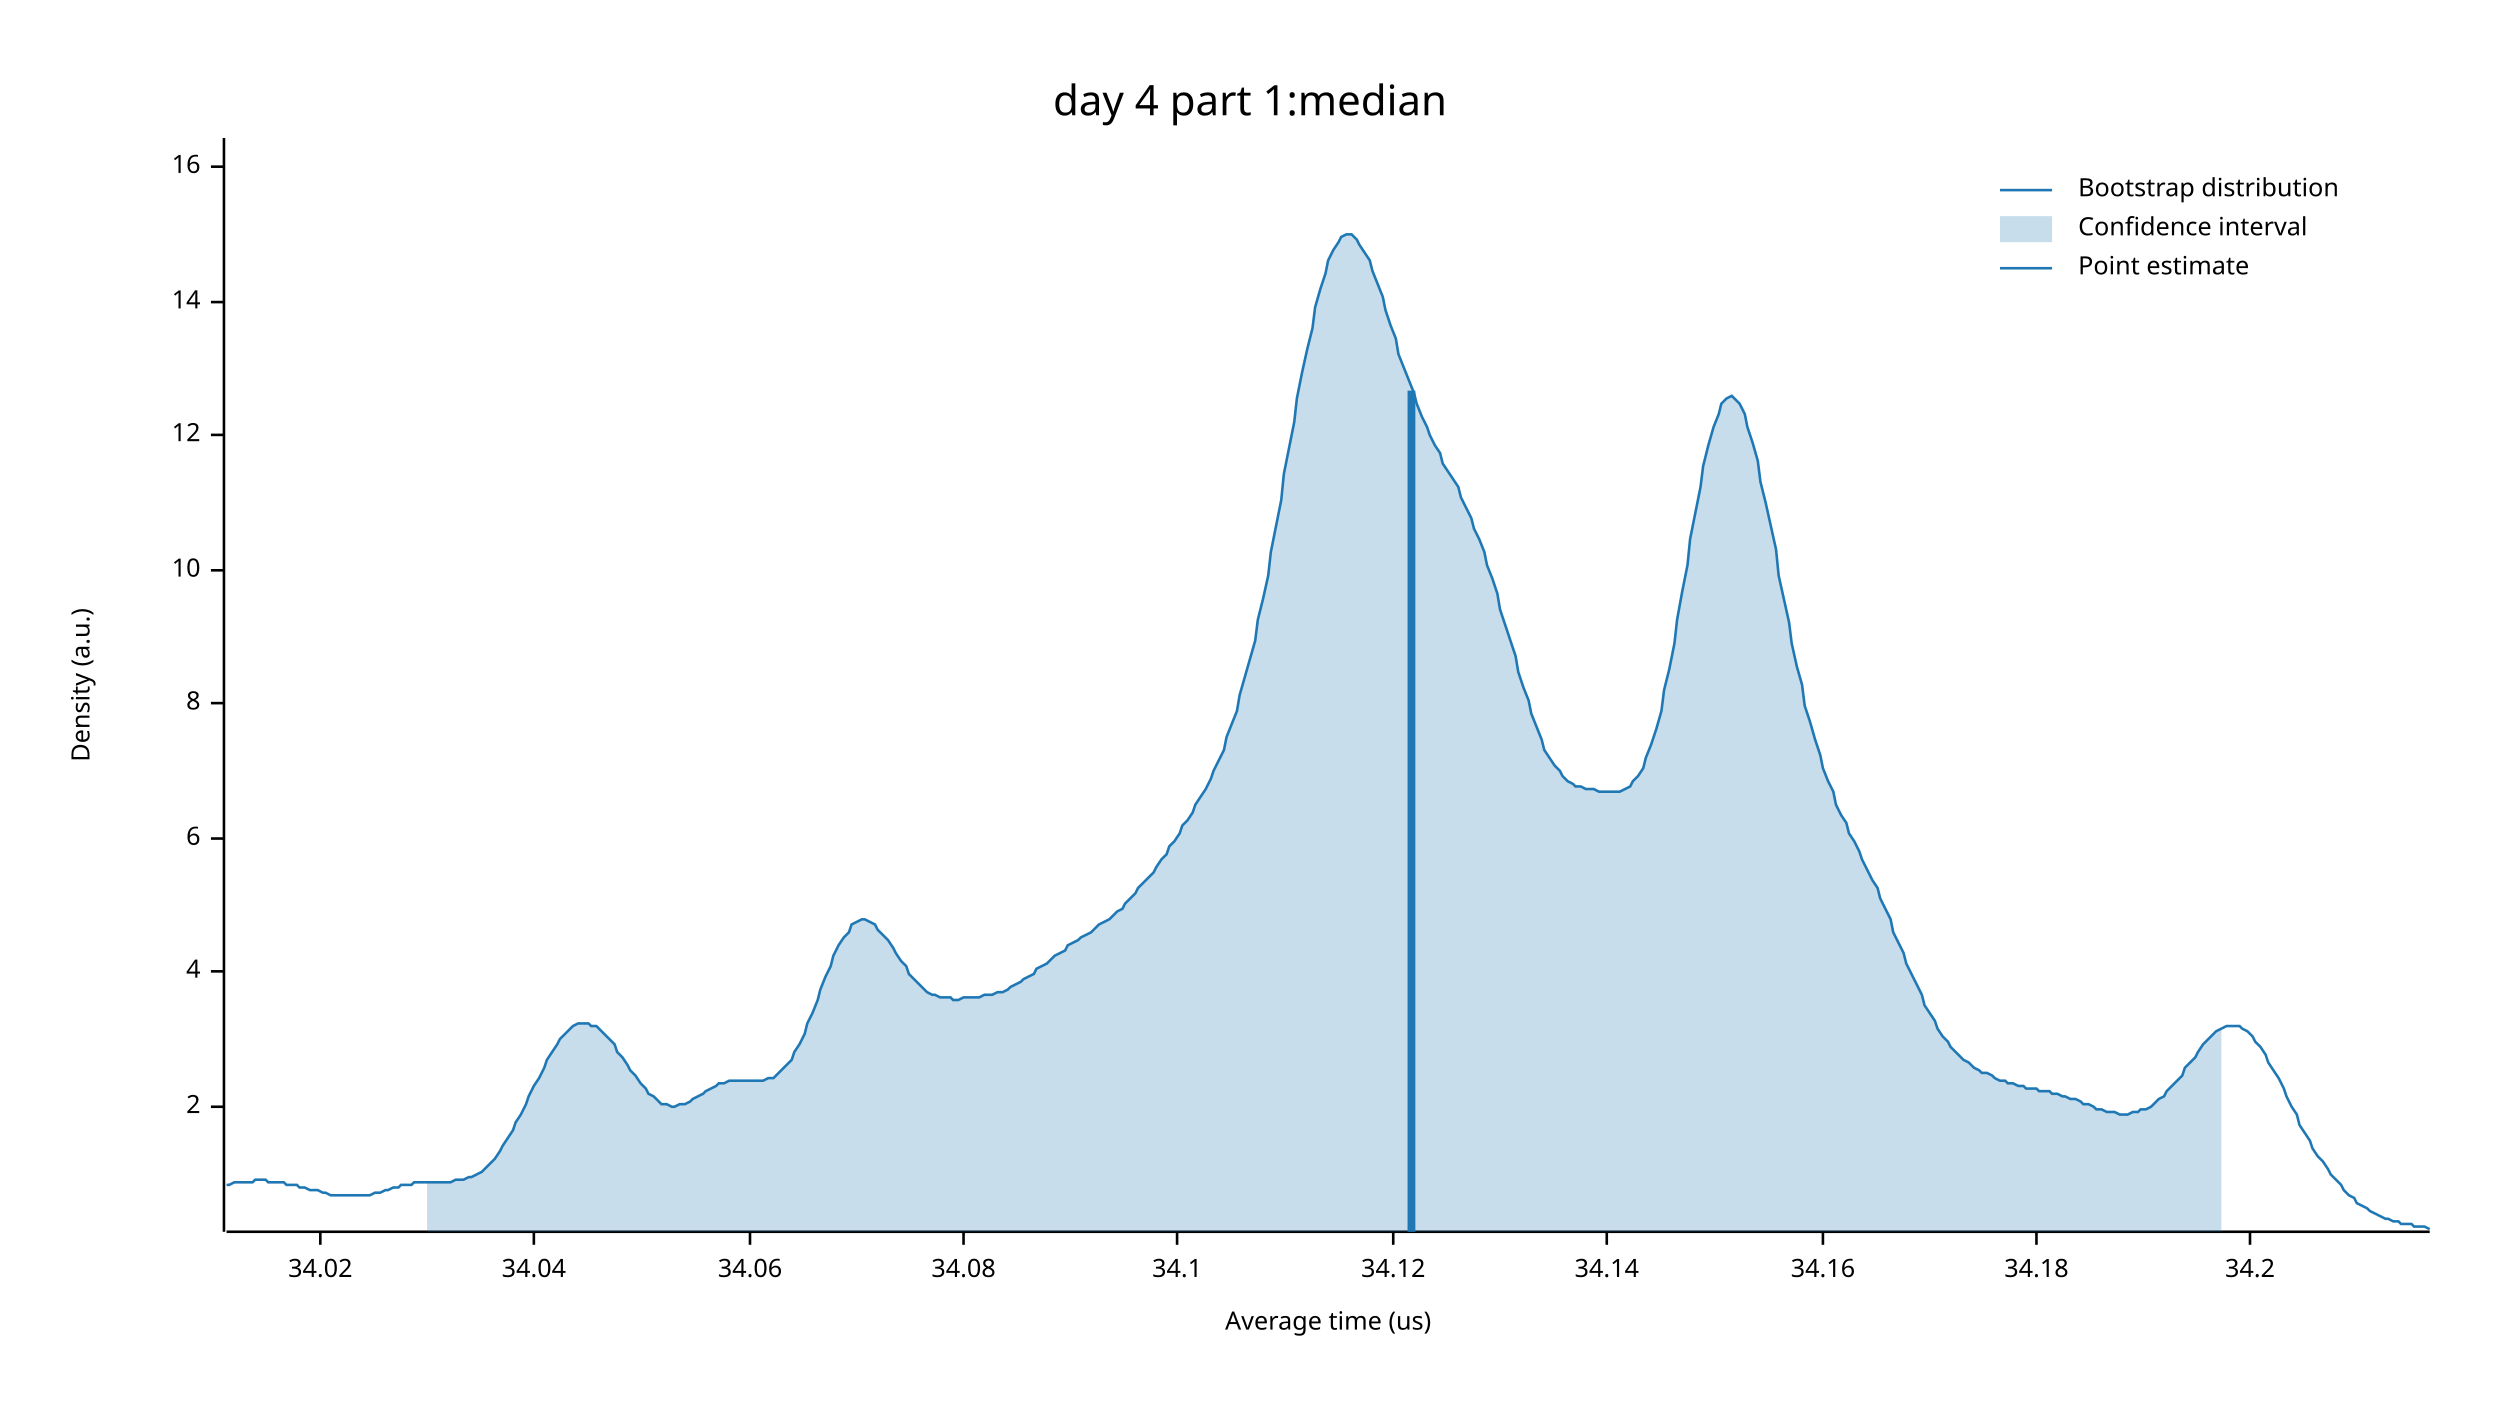
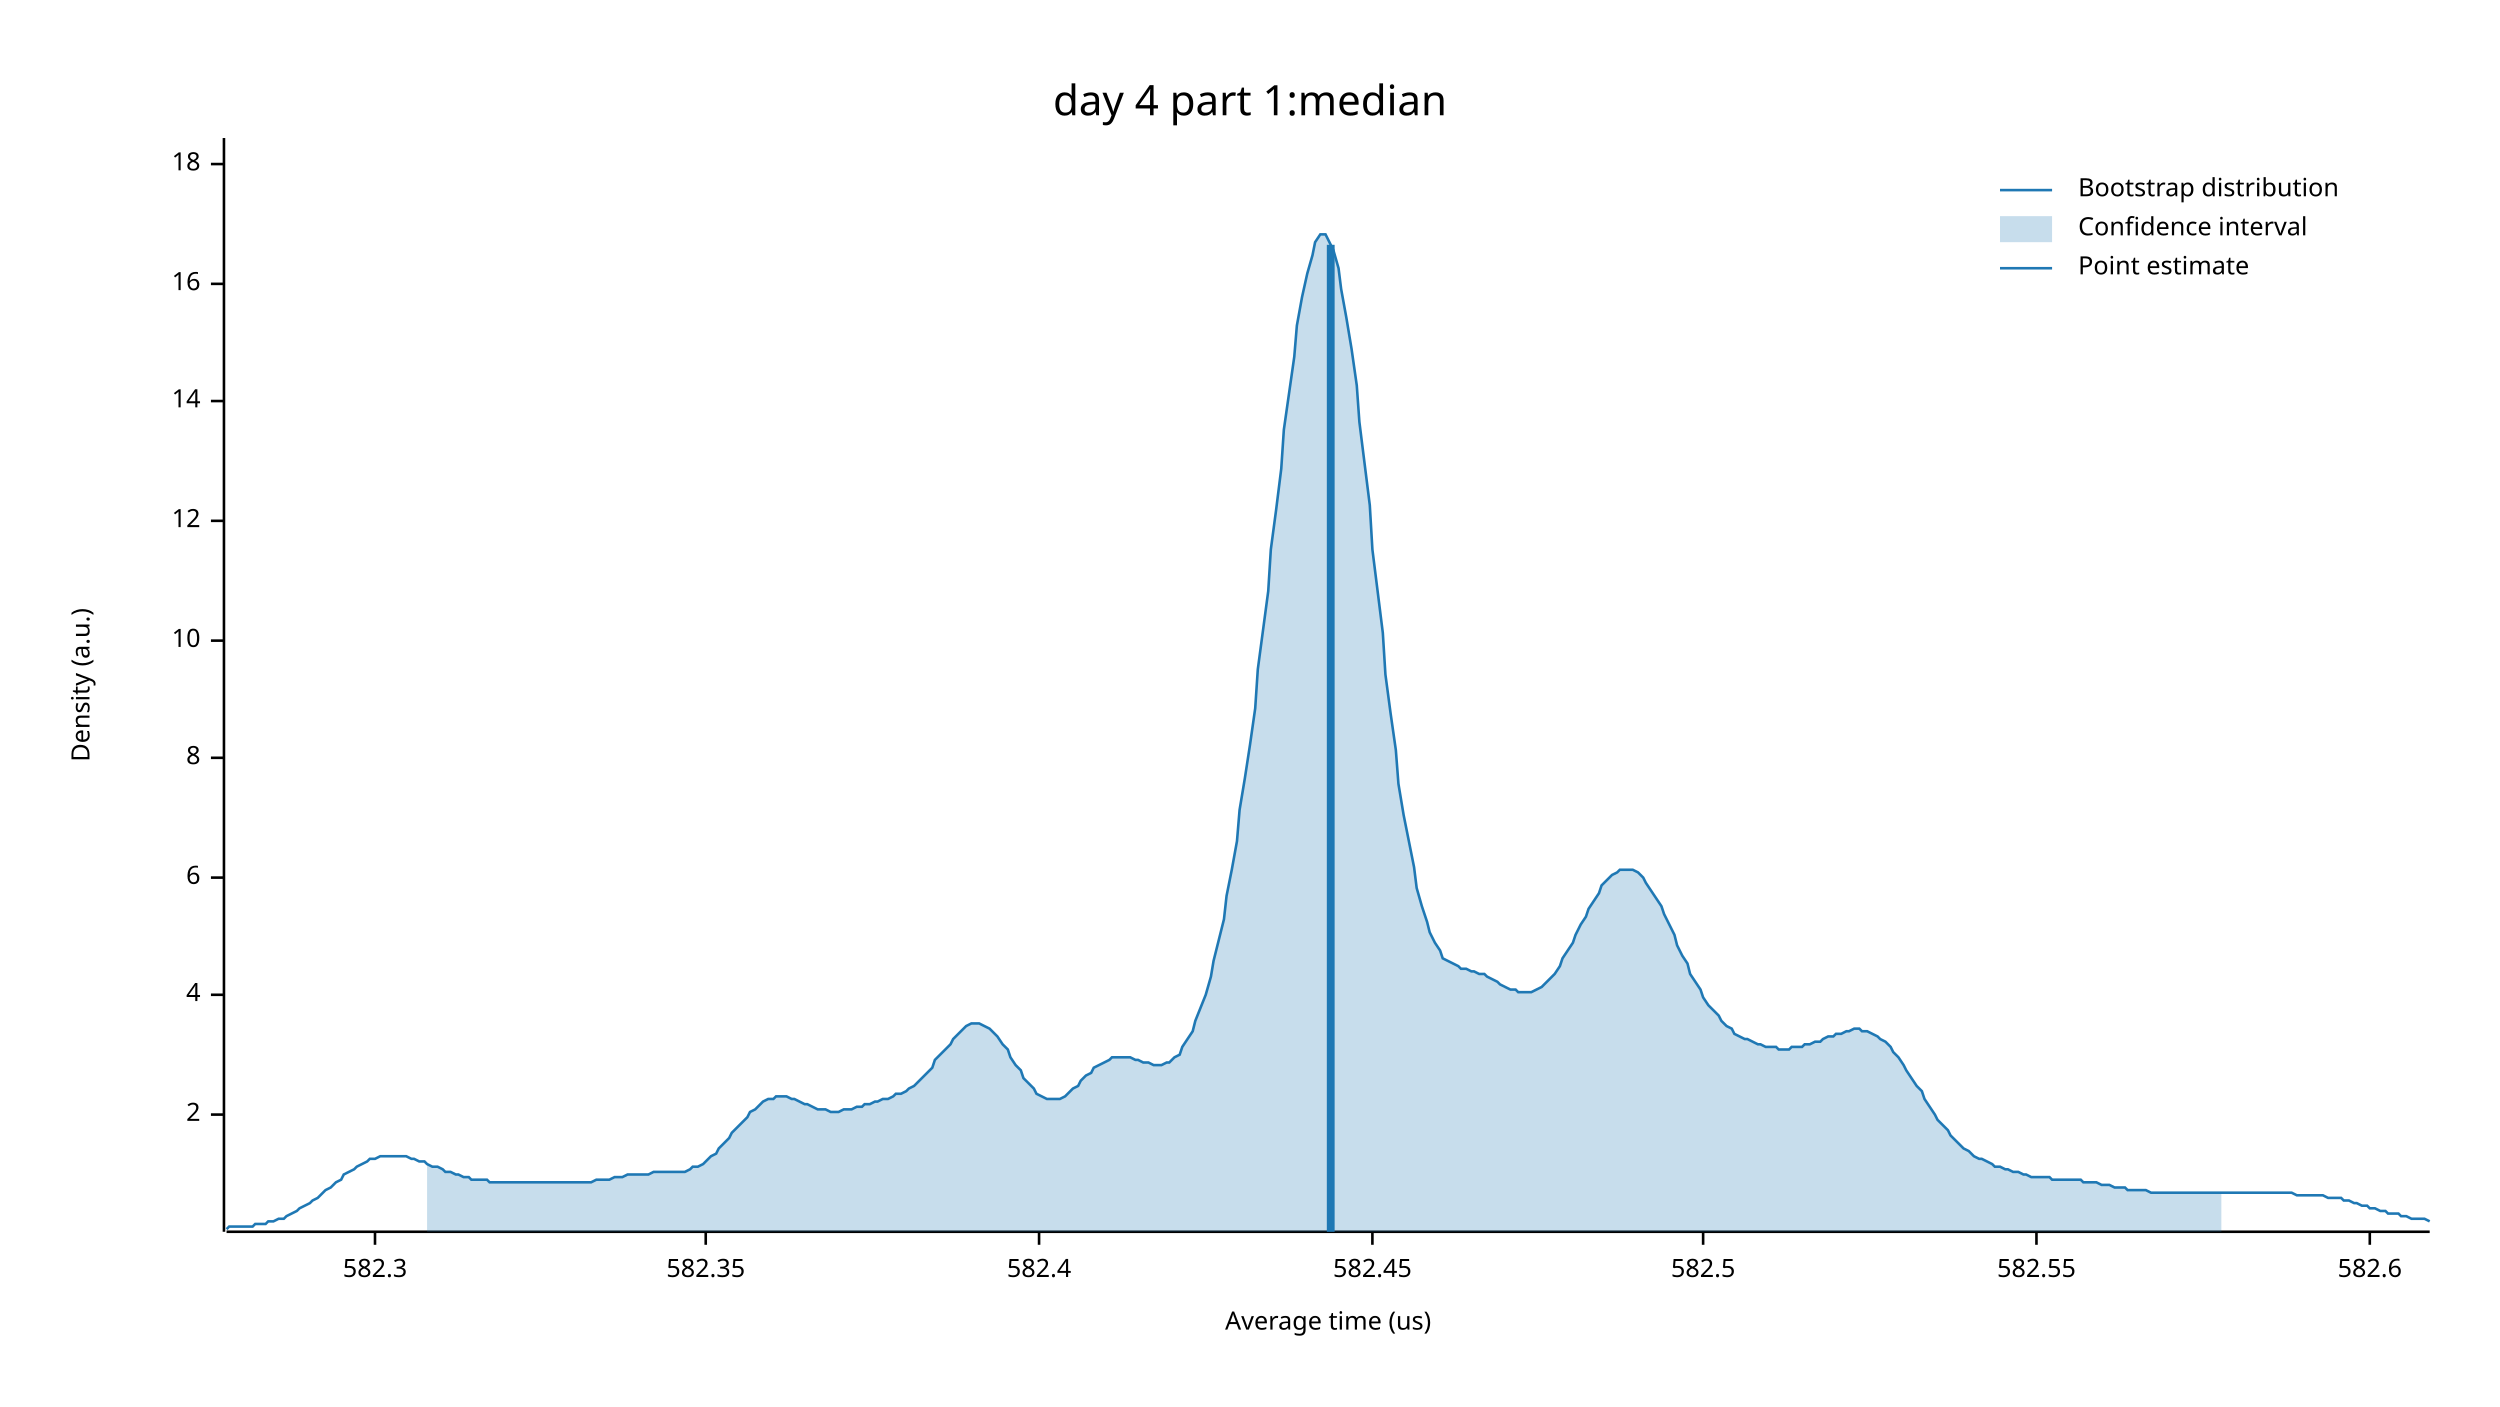
<svg xmlns="http://www.w3.org/2000/svg" width="960" height="540" viewBox="0 0 960 540">
  <text x="480" y="32" dy="0.76em" text-anchor="middle" font-family="sans-serif" font-size="16.129" opacity="1" fill="#000000">
day 4 part 1:median
</text>
  <text x="27" y="263" dy="0.76em" text-anchor="middle" font-family="sans-serif" font-size="9.677" opacity="1" fill="#000000" transform="rotate(270, 27, 263)">
Density (a.u.)
</text>
  <text x="510" y="513" dy="-0.5ex" text-anchor="middle" font-family="sans-serif" font-size="9.677" opacity="1" fill="#000000">
Average time (us)
</text>
  <polyline fill="none" opacity="1" stroke="#000000" stroke-width="1" points="86,53 86,473 " />
-   <text x="77" y="425" dy="0.5ex" text-anchor="end" font-family="sans-serif" font-size="9.677" opacity="1" fill="#000000">
+   <text x="77" y="428" dy="0.5ex" text-anchor="end" font-family="sans-serif" font-size="9.677" opacity="1" fill="#000000">
2
</text>
-   <polyline fill="none" opacity="1" stroke="#000000" stroke-width="1" points="81,425 86,425 " />
-   <text x="77" y="373" dy="0.5ex" text-anchor="end" font-family="sans-serif" font-size="9.677" opacity="1" fill="#000000">
+   <polyline fill="none" opacity="1" stroke="#000000" stroke-width="1" points="81,428 86,428 " />
+   <text x="77" y="382" dy="0.5ex" text-anchor="end" font-family="sans-serif" font-size="9.677" opacity="1" fill="#000000">
4
</text>
-   <polyline fill="none" opacity="1" stroke="#000000" stroke-width="1" points="81,373 86,373 " />
-   <text x="77" y="322" dy="0.5ex" text-anchor="end" font-family="sans-serif" font-size="9.677" opacity="1" fill="#000000">
+   <polyline fill="none" opacity="1" stroke="#000000" stroke-width="1" points="81,382 86,382 " />
+   <text x="77" y="337" dy="0.5ex" text-anchor="end" font-family="sans-serif" font-size="9.677" opacity="1" fill="#000000">
6
</text>
-   <polyline fill="none" opacity="1" stroke="#000000" stroke-width="1" points="81,322 86,322 " />
-   <text x="77" y="270" dy="0.5ex" text-anchor="end" font-family="sans-serif" font-size="9.677" opacity="1" fill="#000000">
+   <polyline fill="none" opacity="1" stroke="#000000" stroke-width="1" points="81,337 86,337 " />
+   <text x="77" y="291" dy="0.5ex" text-anchor="end" font-family="sans-serif" font-size="9.677" opacity="1" fill="#000000">
8
</text>
-   <polyline fill="none" opacity="1" stroke="#000000" stroke-width="1" points="81,270 86,270 " />
-   <text x="77" y="219" dy="0.5ex" text-anchor="end" font-family="sans-serif" font-size="9.677" opacity="1" fill="#000000">
+   <polyline fill="none" opacity="1" stroke="#000000" stroke-width="1" points="81,291 86,291 " />
+   <text x="77" y="246" dy="0.5ex" text-anchor="end" font-family="sans-serif" font-size="9.677" opacity="1" fill="#000000">
10
</text>
-   <polyline fill="none" opacity="1" stroke="#000000" stroke-width="1" points="81,219 86,219 " />
-   <text x="77" y="167" dy="0.5ex" text-anchor="end" font-family="sans-serif" font-size="9.677" opacity="1" fill="#000000">
+   <polyline fill="none" opacity="1" stroke="#000000" stroke-width="1" points="81,246 86,246 " />
+   <text x="77" y="200" dy="0.5ex" text-anchor="end" font-family="sans-serif" font-size="9.677" opacity="1" fill="#000000">
12
</text>
-   <polyline fill="none" opacity="1" stroke="#000000" stroke-width="1" points="81,167 86,167 " />
-   <text x="77" y="116" dy="0.5ex" text-anchor="end" font-family="sans-serif" font-size="9.677" opacity="1" fill="#000000">
+   <polyline fill="none" opacity="1" stroke="#000000" stroke-width="1" points="81,200 86,200 " />
+   <text x="77" y="154" dy="0.5ex" text-anchor="end" font-family="sans-serif" font-size="9.677" opacity="1" fill="#000000">
14
</text>
-   <polyline fill="none" opacity="1" stroke="#000000" stroke-width="1" points="81,116 86,116 " />
-   <text x="77" y="64" dy="0.5ex" text-anchor="end" font-family="sans-serif" font-size="9.677" opacity="1" fill="#000000">
+   <polyline fill="none" opacity="1" stroke="#000000" stroke-width="1" points="81,154 86,154 " />
+   <text x="77" y="109" dy="0.5ex" text-anchor="end" font-family="sans-serif" font-size="9.677" opacity="1" fill="#000000">
16
</text>
-   <polyline fill="none" opacity="1" stroke="#000000" stroke-width="1" points="81,64 86,64 " />
+   <polyline fill="none" opacity="1" stroke="#000000" stroke-width="1" points="81,109 86,109 " />
+   <text x="77" y="63" dy="0.5ex" text-anchor="end" font-family="sans-serif" font-size="9.677" opacity="1" fill="#000000">
+ 18
+ </text>
+   <polyline fill="none" opacity="1" stroke="#000000" stroke-width="1" points="81,63 86,63 " />
  <polyline fill="none" opacity="1" stroke="#000000" stroke-width="1" points="87,473 933,473 " />
-   <text x="123" y="483" dy="0.76em" text-anchor="middle" font-family="sans-serif" font-size="9.677" opacity="1" fill="#000000">
- 34.02
+   <text x="144" y="483" dy="0.76em" text-anchor="middle" font-family="sans-serif" font-size="9.677" opacity="1" fill="#000000">
+ 582.3
</text>
-   <polyline fill="none" opacity="1" stroke="#000000" stroke-width="1" points="123,473 123,478 " />
-   <text x="205" y="483" dy="0.76em" text-anchor="middle" font-family="sans-serif" font-size="9.677" opacity="1" fill="#000000">
- 34.04
+   <polyline fill="none" opacity="1" stroke="#000000" stroke-width="1" points="144,473 144,478 " />
+   <text x="271" y="483" dy="0.76em" text-anchor="middle" font-family="sans-serif" font-size="9.677" opacity="1" fill="#000000">
+ 582.35
</text>
-   <polyline fill="none" opacity="1" stroke="#000000" stroke-width="1" points="205,473 205,478 " />
-   <text x="288" y="483" dy="0.76em" text-anchor="middle" font-family="sans-serif" font-size="9.677" opacity="1" fill="#000000">
- 34.06
+   <polyline fill="none" opacity="1" stroke="#000000" stroke-width="1" points="271,473 271,478 " />
+   <text x="399" y="483" dy="0.76em" text-anchor="middle" font-family="sans-serif" font-size="9.677" opacity="1" fill="#000000">
+ 582.4
</text>
-   <polyline fill="none" opacity="1" stroke="#000000" stroke-width="1" points="288,473 288,478 " />
-   <text x="370" y="483" dy="0.76em" text-anchor="middle" font-family="sans-serif" font-size="9.677" opacity="1" fill="#000000">
- 34.08
+   <polyline fill="none" opacity="1" stroke="#000000" stroke-width="1" points="399,473 399,478 " />
+   <text x="527" y="483" dy="0.76em" text-anchor="middle" font-family="sans-serif" font-size="9.677" opacity="1" fill="#000000">
+ 582.45
</text>
-   <polyline fill="none" opacity="1" stroke="#000000" stroke-width="1" points="370,473 370,478 " />
-   <text x="452" y="483" dy="0.76em" text-anchor="middle" font-family="sans-serif" font-size="9.677" opacity="1" fill="#000000">
- 34.1
+   <polyline fill="none" opacity="1" stroke="#000000" stroke-width="1" points="527,473 527,478 " />
+   <text x="654" y="483" dy="0.76em" text-anchor="middle" font-family="sans-serif" font-size="9.677" opacity="1" fill="#000000">
+ 582.5
</text>
-   <polyline fill="none" opacity="1" stroke="#000000" stroke-width="1" points="452,473 452,478 " />
-   <text x="535" y="483" dy="0.76em" text-anchor="middle" font-family="sans-serif" font-size="9.677" opacity="1" fill="#000000">
- 34.12
- </text>
-   <polyline fill="none" opacity="1" stroke="#000000" stroke-width="1" points="535,473 535,478 " />
-   <text x="617" y="483" dy="0.76em" text-anchor="middle" font-family="sans-serif" font-size="9.677" opacity="1" fill="#000000">
- 34.14
- </text>
-   <polyline fill="none" opacity="1" stroke="#000000" stroke-width="1" points="617,473 617,478 " />
-   <text x="700" y="483" dy="0.76em" text-anchor="middle" font-family="sans-serif" font-size="9.677" opacity="1" fill="#000000">
- 34.16
- </text>
-   <polyline fill="none" opacity="1" stroke="#000000" stroke-width="1" points="700,473 700,478 " />
+   <polyline fill="none" opacity="1" stroke="#000000" stroke-width="1" points="654,473 654,478 " />
  <text x="782" y="483" dy="0.76em" text-anchor="middle" font-family="sans-serif" font-size="9.677" opacity="1" fill="#000000">
- 34.18
+ 582.55
</text>
  <polyline fill="none" opacity="1" stroke="#000000" stroke-width="1" points="782,473 782,478 " />
-   <text x="864" y="483" dy="0.76em" text-anchor="middle" font-family="sans-serif" font-size="9.677" opacity="1" fill="#000000">
- 34.2
+   <text x="910" y="483" dy="0.76em" text-anchor="middle" font-family="sans-serif" font-size="9.677" opacity="1" fill="#000000">
+ 582.6
</text>
-   <polyline fill="none" opacity="1" stroke="#000000" stroke-width="1" points="864,473 864,478 " />
-   <polyline fill="none" opacity="1" stroke="#1F78B4" stroke-width="1" points="87,455 88,455 90,454 92,454 93,454 95,454 97,454 98,453 100,453 102,453 103,454 105,454 107,454 109,454 110,455 112,455 114,455 115,456 117,456 119,457 120,457 122,457 124,458 125,458 127,459 129,459 131,459 132,459 134,459 136,459 137,459 139,459 141,459 142,459 144,458 146,458 148,457 149,457 151,456 153,456 154,455 156,455 158,455 159,454 161,454 163,454 164,454 166,454 168,454 170,454 171,454 173,454 175,453 176,453 178,453 180,452 181,452 183,451 185,450 187,448 188,447 190,445 192,442 193,440 195,437 197,434 198,431 200,428 202,424 203,421 205,417 207,414 209,410 210,407 212,404 214,401 215,399 217,397 219,395 220,394 222,393 224,393 226,393 227,394 229,394 231,396 232,397 234,399 236,401 237,404 239,406 241,409 242,411 244,413 246,416 248,418 249,420 251,421 253,423 254,424 256,424 258,425 259,425 261,424 263,424 265,423 266,422 268,421 270,420 271,419 273,418 275,417 276,416 278,416 280,415 281,415 283,415 285,415 287,415 288,415 290,415 292,415 293,415 295,414 297,414 298,413 300,411 302,409 304,407 305,404 307,401 309,397 310,393 312,389 314,384 315,380 317,375 319,371 320,367 322,363 324,360 326,358 327,355 329,354 331,353 332,353 334,354 336,355 337,357 339,359 341,361 343,364 344,366 346,369 348,371 349,374 351,376 353,378 354,379 356,381 358,382 359,382 361,383 363,383 365,383 366,384 368,384 370,383 371,383 373,383 375,383 376,383 378,382 380,382 381,382 383,381 385,381 387,380 388,379 390,378 392,377 393,376 395,375 397,374 398,372 400,371 402,370 404,368 405,367 407,366 409,365 410,363 412,362 414,361 415,360 417,359 419,358 420,357 422,355 424,354 426,353 427,352 429,350 431,349 432,347 434,345 436,343 437,341 439,339 441,337 443,335 444,333 446,330 448,328 449,325 451,323 453,320 454,317 456,315 458,312 459,309 461,306 463,303 465,299 466,296 468,292 470,288 471,283 473,278 475,273 476,267 478,260 480,253 482,246 483,238 485,230 487,221 488,212 490,202 492,192 493,182 495,172 497,162 498,153 500,143 502,134 504,126 505,118 507,111 509,105 510,100 512,96 514,93 515,91 517,90 519,90 521,92 522,94 524,97 526,100 527,104 529,109 531,114 532,119 534,125 536,130 537,136 539,141 541,146 543,151 544,155 546,160 548,164 549,167 551,171 553,174 554,178 556,181 558,184 560,187 561,191 563,195 565,199 566,203 568,207 570,212 571,217 573,222 575,228 576,234 578,240 580,246 582,252 583,258 585,264 587,269 588,274 590,279 592,284 593,288 595,291 597,294 599,296 600,298 602,300 604,301 605,302 607,302 609,303 610,303 612,303 614,304 615,304 617,304 619,304 621,304 622,304 624,303 626,302 627,300 629,298 631,295 632,291 634,286 636,280 638,273 639,265 641,257 643,247 644,238 646,227 648,217 649,207 651,197 653,187 654,179 656,171 658,164 660,159 661,155 663,153 665,152 666,153 668,155 670,159 671,164 673,170 675,177 676,185 678,193 680,202 682,211 683,221 685,230 687,239 688,247 690,256 692,263 693,271 695,277 697,284 699,290 700,295 702,300 704,304 705,309 707,313 709,316 710,320 712,323 714,327 715,330 717,334 719,338 721,341 722,345 724,349 726,353 727,358 729,362 731,366 732,370 734,374 736,378 738,382 739,386 741,389 743,392 744,395 746,398 748,400 749,402 751,404 753,406 754,407 756,408 758,410 760,411 761,412 763,412 765,413 766,414 768,415 770,415 771,416 773,416 775,417 777,417 778,418 780,418 782,418 783,419 785,419 787,419 788,420 790,420 792,421 793,421 795,422 797,422 799,423 800,424 802,424 804,425 805,426 807,426 809,427 810,427 812,427 814,428 816,428 817,428 819,427 821,427 822,426 824,426 826,425 827,424 829,422 831,421 832,419 834,417 836,415 838,413 839,410 841,408 843,406 844,404 846,401 848,399 849,398 851,396 853,395 855,394 856,394 858,394 860,394 861,395 863,396 865,398 866,400 868,402 870,405 871,408 873,411 875,414 877,418 878,421 880,425 882,428 883,432 885,435 887,438 888,441 890,444 892,446 894,449 895,451 897,453 899,455 900,457 902,459 904,460 905,462 907,463 909,464 910,465 912,466 914,467 916,468 917,468 919,469 921,469 922,470 924,470 926,470 927,471 929,471 931,471 933,472 " />
-   <polygon opacity="0.25" fill="#1F78B4" points="164,454 166,454 168,454 170,454 171,454 173,454 175,453 176,453 178,453 180,452 181,452 183,451 185,450 187,448 188,447 190,445 192,442 193,440 195,437 197,434 198,431 200,428 202,424 203,421 205,417 207,414 209,410 210,407 212,404 214,401 215,399 217,397 219,395 220,394 222,393 224,393 226,393 227,394 229,394 231,396 232,397 234,399 236,401 237,404 239,406 241,409 242,411 244,413 246,416 248,418 249,420 251,421 253,423 254,424 256,424 258,425 259,425 261,424 263,424 265,423 266,422 268,421 270,420 271,419 273,418 275,417 276,416 278,416 280,415 281,415 283,415 285,415 287,415 288,415 290,415 292,415 293,415 295,414 297,414 298,413 300,411 302,409 304,407 305,404 307,401 309,397 310,393 312,389 314,384 315,380 317,375 319,371 320,367 322,363 324,360 326,358 327,355 329,354 331,353 332,353 334,354 336,355 337,357 339,359 341,361 343,364 344,366 346,369 348,371 349,374 351,376 353,378 354,379 356,381 358,382 359,382 361,383 363,383 365,383 366,384 368,384 370,383 371,383 373,383 375,383 376,383 378,382 380,382 381,382 383,381 385,381 387,380 388,379 390,378 392,377 393,376 395,375 397,374 398,372 400,371 402,370 404,368 405,367 407,366 409,365 410,363 412,362 414,361 415,360 417,359 419,358 420,357 422,355 424,354 426,353 427,352 429,350 431,349 432,347 434,345 436,343 437,341 439,339 441,337 443,335 444,333 446,330 448,328 449,325 451,323 453,320 454,317 456,315 458,312 459,309 461,306 463,303 465,299 466,296 468,292 470,288 471,283 473,278 475,273 476,267 478,260 480,253 482,246 483,238 485,230 487,221 488,212 490,202 492,192 493,182 495,172 497,162 498,153 500,143 502,134 504,126 505,118 507,111 509,105 510,100 512,96 514,93 515,91 517,90 519,90 521,92 522,94 524,97 526,100 527,104 529,109 531,114 532,119 534,125 536,130 537,136 539,141 541,146 543,151 544,155 546,160 548,164 549,167 551,171 553,174 554,178 556,181 558,184 560,187 561,191 563,195 565,199 566,203 568,207 570,212 571,217 573,222 575,228 576,234 578,240 580,246 582,252 583,258 585,264 587,269 588,274 590,279 592,284 593,288 595,291 597,294 599,296 600,298 602,300 604,301 605,302 607,302 609,303 610,303 612,303 614,304 615,304 617,304 619,304 621,304 622,304 624,303 626,302 627,300 629,298 631,295 632,291 634,286 636,280 638,273 639,265 641,257 643,247 644,238 646,227 648,217 649,207 651,197 653,187 654,179 656,171 658,164 660,159 661,155 663,153 665,152 666,153 668,155 670,159 671,164 673,170 675,177 676,185 678,193 680,202 682,211 683,221 685,230 687,239 688,247 690,256 692,263 693,271 695,277 697,284 699,290 700,295 702,300 704,304 705,309 707,313 709,316 710,320 712,323 714,327 715,330 717,334 719,338 721,341 722,345 724,349 726,353 727,358 729,362 731,366 732,370 734,374 736,378 738,382 739,386 741,389 743,392 744,395 746,398 748,400 749,402 751,404 753,406 754,407 756,408 758,410 760,411 761,412 763,412 765,413 766,414 768,415 770,415 771,416 773,416 775,417 777,417 778,418 780,418 782,418 783,419 785,419 787,419 788,420 790,420 792,421 793,421 795,422 797,422 799,423 800,424 802,424 804,425 805,426 807,426 809,427 810,427 812,427 814,428 816,428 817,428 819,427 821,427 822,426 824,426 826,425 827,424 829,422 831,421 832,419 834,417 836,415 838,413 839,410 841,408 843,406 844,404 846,401 848,399 849,398 851,396 853,395 853,473 164,473 " />
-   <polyline fill="none" opacity="1" stroke="#1F78B4" stroke-width="3" points="542,473 542,150 " />
+   <polyline fill="none" opacity="1" stroke="#000000" stroke-width="1" points="910,473 910,478 " />
+   <polyline fill="none" opacity="1" stroke="#1F78B4" stroke-width="1" points="87,472 88,471 90,471 92,471 93,471 95,471 97,471 98,470 100,470 102,470 103,469 105,469 107,468 109,468 110,467 112,466 114,465 115,464 117,463 119,462 120,461 122,460 124,458 125,457 127,456 129,454 131,453 132,451 134,450 136,449 137,448 139,447 141,446 142,445 144,445 146,444 148,444 149,444 151,444 153,444 154,444 156,444 158,445 159,445 161,446 163,446 164,447 166,448 168,448 170,449 171,450 173,450 175,451 176,451 178,452 180,452 181,453 183,453 185,453 187,453 188,454 190,454 192,454 193,454 195,454 197,454 198,454 200,454 202,454 203,454 205,454 207,454 209,454 210,454 212,454 214,454 215,454 217,454 219,454 220,454 222,454 224,454 226,454 227,454 229,453 231,453 232,453 234,453 236,452 237,452 239,452 241,451 242,451 244,451 246,451 248,451 249,451 251,450 253,450 254,450 256,450 258,450 259,450 261,450 263,450 265,449 266,448 268,448 270,447 271,446 273,444 275,443 276,441 278,439 280,437 281,435 283,433 285,431 287,429 288,427 290,426 292,424 293,423 295,422 297,422 298,421 300,421 302,421 304,422 305,422 307,423 309,424 310,424 312,425 314,426 315,426 317,426 319,427 320,427 322,427 324,426 326,426 327,426 329,425 331,425 332,424 334,424 336,423 337,423 339,422 341,422 343,421 344,420 346,420 348,419 349,418 351,417 353,415 354,414 356,412 358,410 359,407 361,405 363,403 365,401 366,399 368,397 370,395 371,394 373,393 375,393 376,393 378,394 380,395 381,396 383,398 385,401 387,403 388,406 390,409 392,411 393,414 395,416 397,418 398,420 400,421 402,422 404,422 405,422 407,422 409,421 410,420 412,418 414,417 415,415 417,413 419,412 420,410 422,409 424,408 426,407 427,406 429,406 431,406 432,406 434,406 436,407 437,407 439,408 441,408 443,409 444,409 446,409 448,408 449,408 451,406 453,405 454,402 456,399 458,396 459,392 461,387 463,382 465,375 466,369 468,361 470,353 471,344 473,334 475,323 476,311 478,299 480,286 482,272 483,257 485,242 487,227 488,211 490,196 492,180 493,165 495,151 497,137 498,125 500,114 502,105 504,98 505,93 507,90 509,90 510,92 512,96 514,103 515,111 517,122 519,134 521,148 522,162 524,178 526,194 527,211 529,227 531,243 532,259 534,274 536,288 537,301 539,313 541,323 543,333 544,341 546,348 548,354 549,358 551,362 553,365 554,368 556,369 558,370 560,371 561,372 563,372 565,373 566,373 568,374 570,374 571,375 573,376 575,377 576,378 578,379 580,380 582,380 583,381 585,381 587,381 588,381 590,380 592,379 593,378 595,376 597,374 599,371 600,368 602,365 604,362 605,359 607,355 609,352 610,349 612,346 614,343 615,340 617,338 619,336 621,335 622,334 624,334 626,334 627,334 629,335 631,337 632,339 634,342 636,345 638,348 639,351 641,355 643,359 644,363 646,367 648,370 649,374 651,377 653,380 654,383 656,386 658,388 660,390 661,392 663,394 665,395 666,397 668,398 670,399 671,399 673,400 675,401 676,401 678,402 680,402 682,402 683,403 685,403 687,403 688,402 690,402 692,402 693,401 695,401 697,400 699,400 700,399 702,398 704,398 705,397 707,397 709,396 710,396 712,395 714,395 715,396 717,396 719,397 721,398 722,399 724,400 726,402 727,404 729,406 731,409 732,411 734,414 736,417 738,419 739,422 741,425 743,428 744,430 746,432 748,434 749,436 751,438 753,440 754,441 756,442 758,444 760,445 761,445 763,446 765,447 766,448 768,448 770,449 771,449 773,450 775,450 777,451 778,451 780,452 782,452 783,452 785,452 787,452 788,453 790,453 792,453 793,453 795,453 797,453 799,453 800,454 802,454 804,454 805,454 807,455 809,455 810,455 812,456 814,456 816,456 817,457 819,457 821,457 822,457 824,457 826,458 827,458 829,458 831,458 832,458 834,458 836,458 838,458 839,458 841,458 843,458 844,458 846,458 848,458 849,458 851,458 853,458 855,458 856,458 858,458 860,458 861,458 863,458 865,458 866,458 868,458 870,458 871,458 873,458 875,458 877,458 878,458 880,458 882,459 883,459 885,459 887,459 888,459 890,459 892,459 894,460 895,460 897,460 899,460 900,461 902,461 904,462 905,462 907,463 909,463 910,464 912,464 914,465 916,465 917,466 919,466 921,466 922,467 924,467 926,468 927,468 929,468 931,468 933,469 " />
+   <polygon opacity="0.25" fill="#1F78B4" points="164,447 166,448 168,448 170,449 171,450 173,450 175,451 176,451 178,452 180,452 181,453 183,453 185,453 187,453 188,454 190,454 192,454 193,454 195,454 197,454 198,454 200,454 202,454 203,454 205,454 207,454 209,454 210,454 212,454 214,454 215,454 217,454 219,454 220,454 222,454 224,454 226,454 227,454 229,453 231,453 232,453 234,453 236,452 237,452 239,452 241,451 242,451 244,451 246,451 248,451 249,451 251,450 253,450 254,450 256,450 258,450 259,450 261,450 263,450 265,449 266,448 268,448 270,447 271,446 273,444 275,443 276,441 278,439 280,437 281,435 283,433 285,431 287,429 288,427 290,426 292,424 293,423 295,422 297,422 298,421 300,421 302,421 304,422 305,422 307,423 309,424 310,424 312,425 314,426 315,426 317,426 319,427 320,427 322,427 324,426 326,426 327,426 329,425 331,425 332,424 334,424 336,423 337,423 339,422 341,422 343,421 344,420 346,420 348,419 349,418 351,417 353,415 354,414 356,412 358,410 359,407 361,405 363,403 365,401 366,399 368,397 370,395 371,394 373,393 375,393 376,393 378,394 380,395 381,396 383,398 385,401 387,403 388,406 390,409 392,411 393,414 395,416 397,418 398,420 400,421 402,422 404,422 405,422 407,422 409,421 410,420 412,418 414,417 415,415 417,413 419,412 420,410 422,409 424,408 426,407 427,406 429,406 431,406 432,406 434,406 436,407 437,407 439,408 441,408 443,409 444,409 446,409 448,408 449,408 451,406 453,405 454,402 456,399 458,396 459,392 461,387 463,382 465,375 466,369 468,361 470,353 471,344 473,334 475,323 476,311 478,299 480,286 482,272 483,257 485,242 487,227 488,211 490,196 492,180 493,165 495,151 497,137 498,125 500,114 502,105 504,98 505,93 507,90 509,90 510,92 512,96 514,103 515,111 517,122 519,134 521,148 522,162 524,178 526,194 527,211 529,227 531,243 532,259 534,274 536,288 537,301 539,313 541,323 543,333 544,341 546,348 548,354 549,358 551,362 553,365 554,368 556,369 558,370 560,371 561,372 563,372 565,373 566,373 568,374 570,374 571,375 573,376 575,377 576,378 578,379 580,380 582,380 583,381 585,381 587,381 588,381 590,380 592,379 593,378 595,376 597,374 599,371 600,368 602,365 604,362 605,359 607,355 609,352 610,349 612,346 614,343 615,340 617,338 619,336 621,335 622,334 624,334 626,334 627,334 629,335 631,337 632,339 634,342 636,345 638,348 639,351 641,355 643,359 644,363 646,367 648,370 649,374 651,377 653,380 654,383 656,386 658,388 660,390 661,392 663,394 665,395 666,397 668,398 670,399 671,399 673,400 675,401 676,401 678,402 680,402 682,402 683,403 685,403 687,403 688,402 690,402 692,402 693,401 695,401 697,400 699,400 700,399 702,398 704,398 705,397 707,397 709,396 710,396 712,395 714,395 715,396 717,396 719,397 721,398 722,399 724,400 726,402 727,404 729,406 731,409 732,411 734,414 736,417 738,419 739,422 741,425 743,428 744,430 746,432 748,434 749,436 751,438 753,440 754,441 756,442 758,444 760,445 761,445 763,446 765,447 766,448 768,448 770,449 771,449 773,450 775,450 777,451 778,451 780,452 782,452 783,452 785,452 787,452 788,453 790,453 792,453 793,453 795,453 797,453 799,453 800,454 802,454 804,454 805,454 807,455 809,455 810,455 812,456 814,456 816,456 817,457 819,457 821,457 822,457 824,457 826,458 827,458 829,458 831,458 832,458 834,458 836,458 838,458 839,458 841,458 843,458 844,458 846,458 848,458 849,458 851,458 853,458 853,473 164,473 " />
+   <polyline fill="none" opacity="1" stroke="#1F78B4" stroke-width="3" points="511,473 511,94 " />
  <text x="798" y="68" dy="0.76em" text-anchor="start" font-family="sans-serif" font-size="9.677" opacity="1" fill="#000000">
Bootstrap distribution
</text>
  <text x="798" y="83" dy="0.76em" text-anchor="start" font-family="sans-serif" font-size="9.677" opacity="1" fill="#000000">
Confidence interval
</text>
  <text x="798" y="98" dy="0.76em" text-anchor="start" font-family="sans-serif" font-size="9.677" opacity="1" fill="#000000">
Point estimate
</text>
  <polyline fill="none" opacity="1" stroke="#1F78B4" stroke-width="1" points="768,73 788,73 " />
  <rect x="768" y="83" width="20" height="10" opacity="0.25" fill="#1F78B4" stroke="none" />
  <polyline fill="none" opacity="1" stroke="#1F78B4" stroke-width="1" points="768,103 788,103 " />
</svg>
